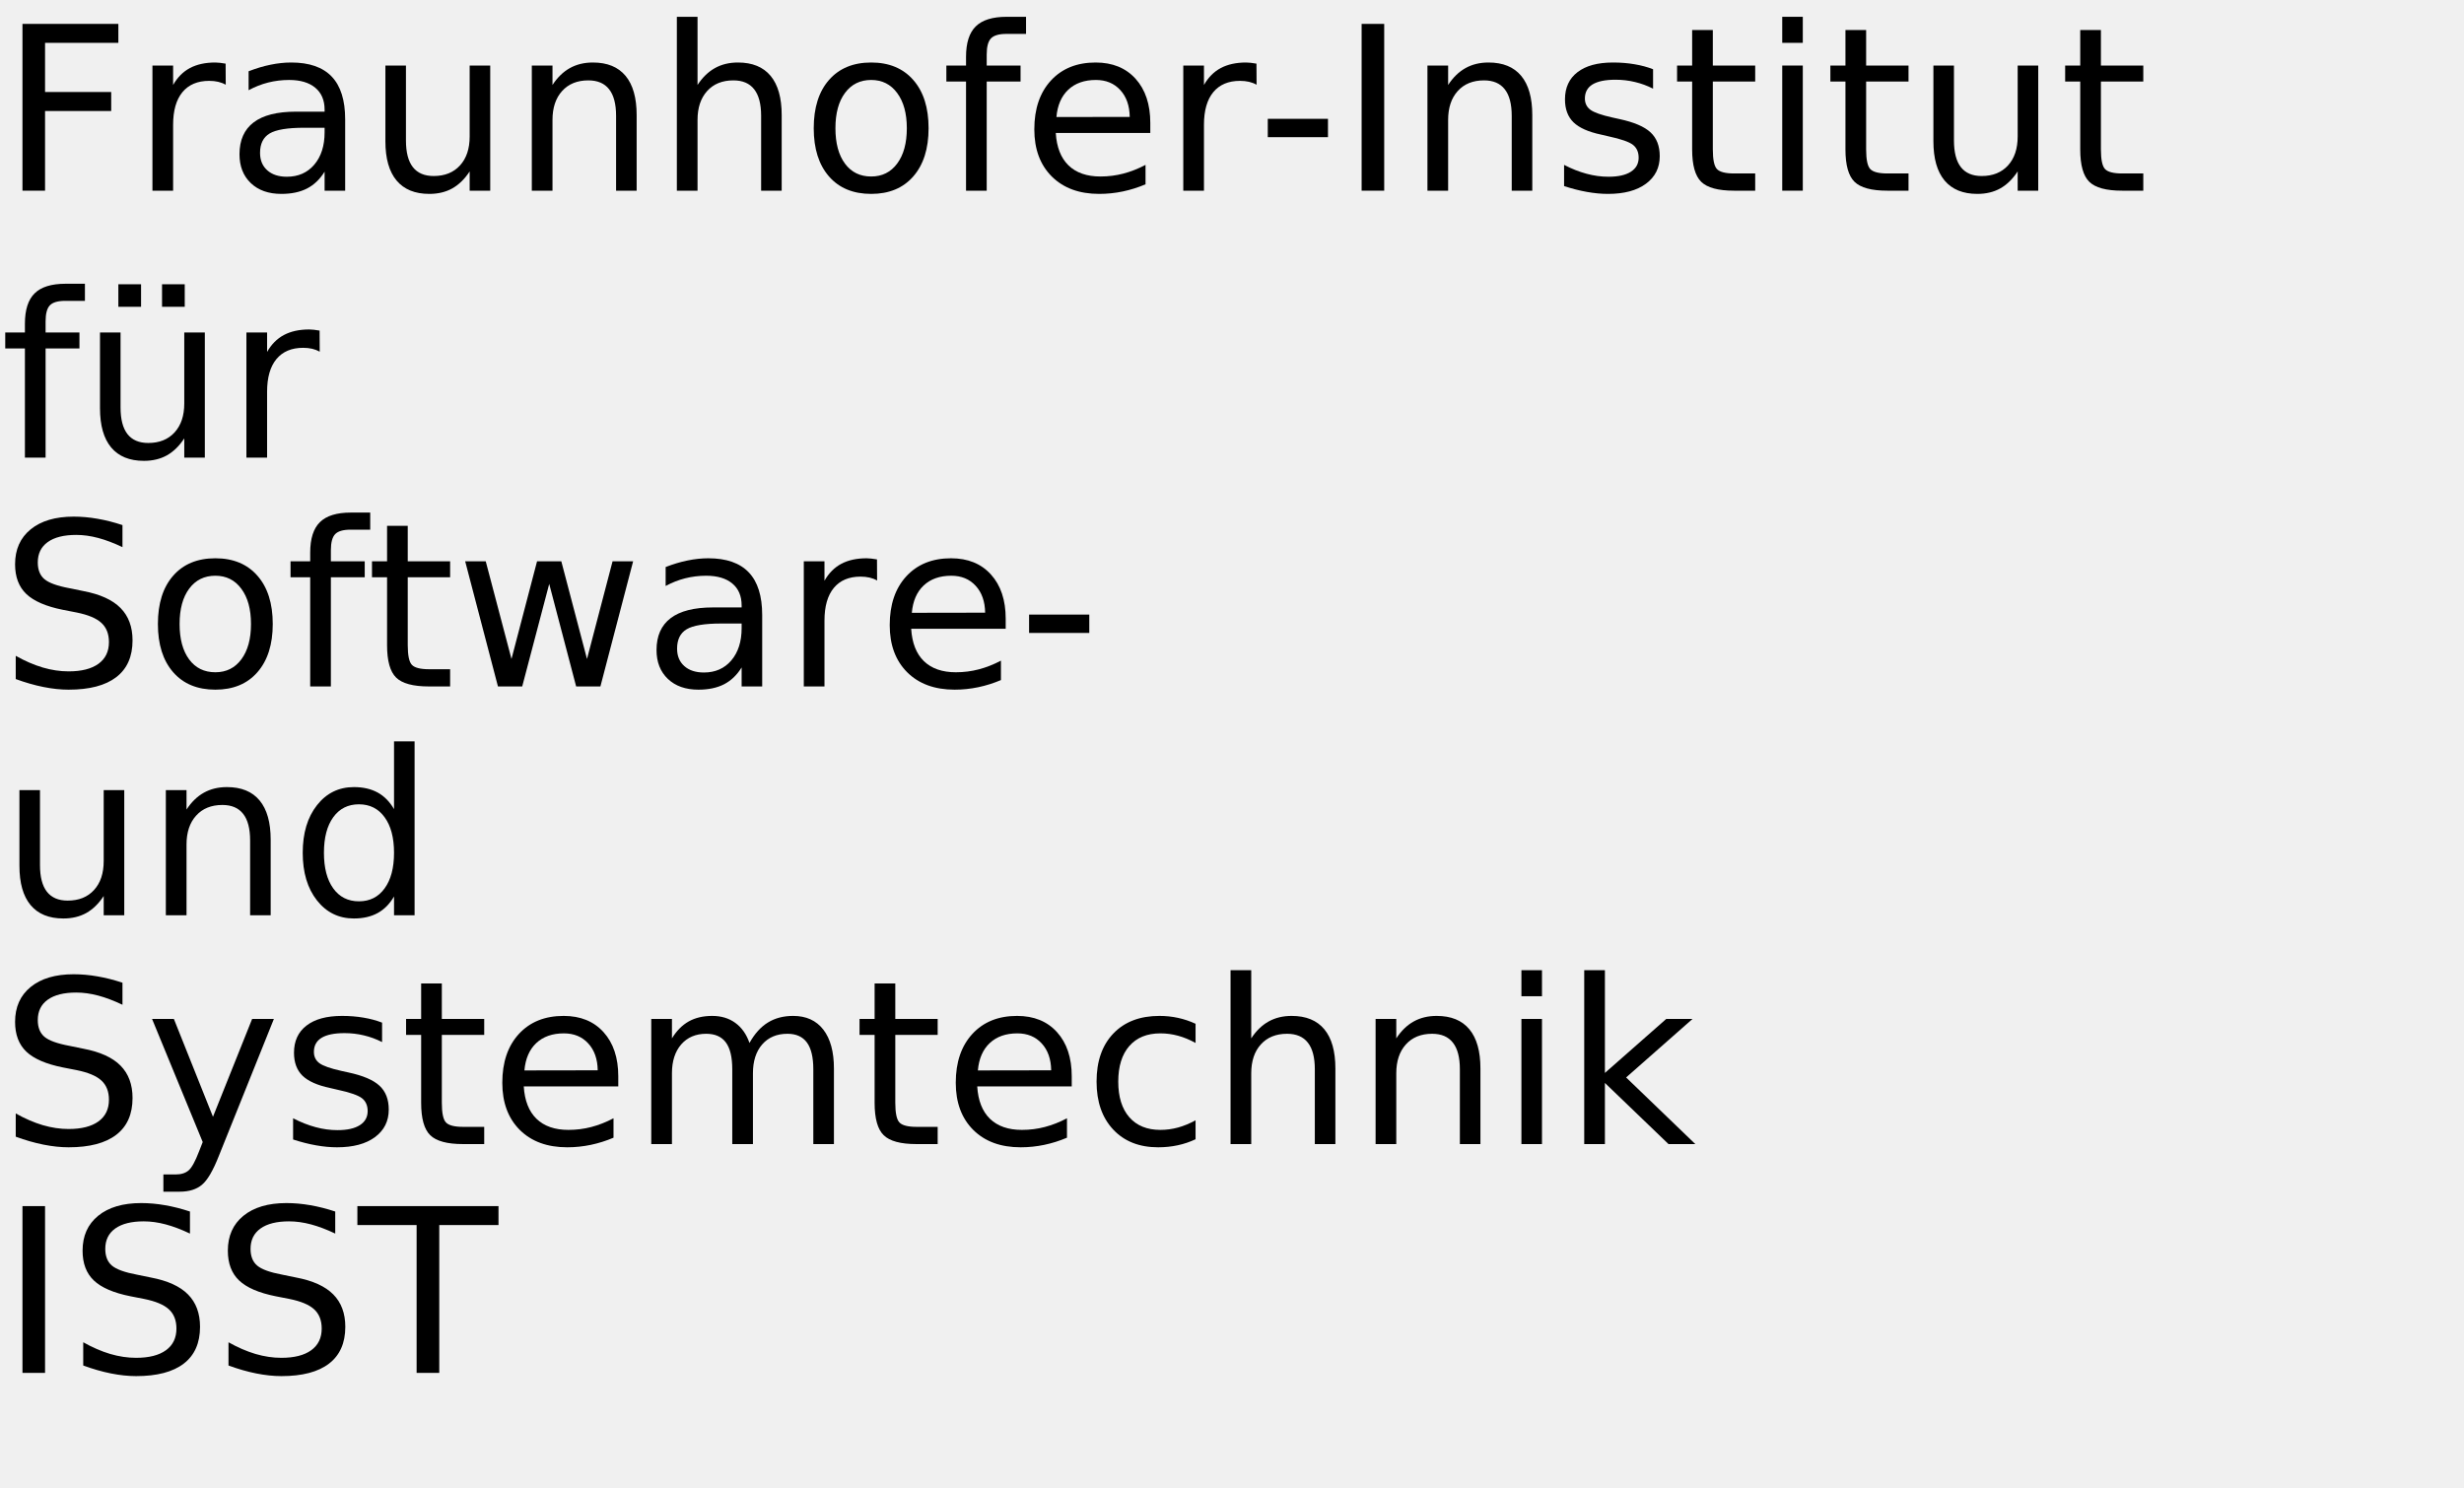
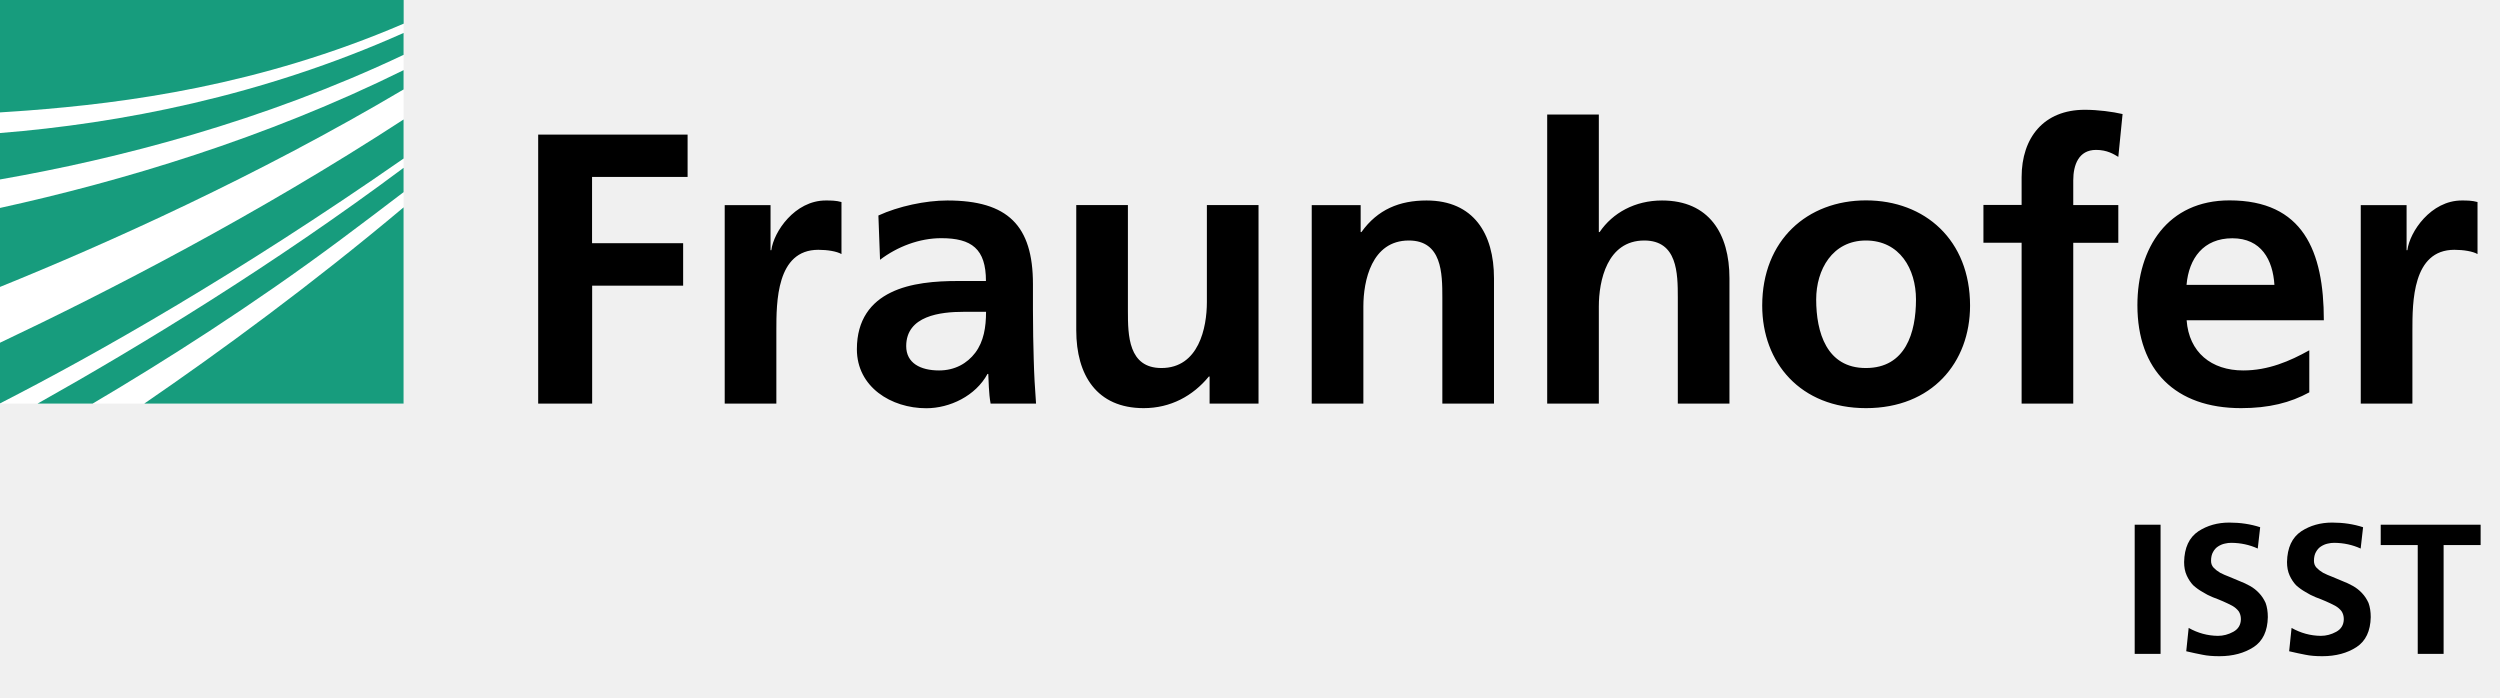
- <svg xmlns="http://www.w3.org/2000/svg" xmlns:xlink="http://www.w3.org/1999/xlink" width="646" height="390" viewBox="0 0 646 390">
-   <defs>
+ <svg xmlns="http://www.w3.org/2000/svg" version="1.1" id="Ebene_1" x="0px" y="0px" viewBox="0 0 258 72" style="enable-background:new 0 0 258 72;" xml:space="preserve">
+   <style type="text/css">
+ 	.st0{fill:#FFFFFF;}
+ 	.st1{fill:#179C7D;}
+ </style>
+   <g>
+     <rect id="Logoweiß" class="st0" width="41.65" height="41.65" />
    <g>
-       <g id="glyph-0-0">
-         <path d="M 5.891 -43.734 L 31.031 -43.734 L 31.031 -38.766 L 11.812 -38.766 L 11.812 -25.875 L 29.156 -25.875 L 29.156 -20.891 L 11.812 -20.891 L 11.812 0 L 5.891 0 Z M 5.891 -43.734 " />
-       </g>
-       <g id="glyph-0-1">
-         <path d="M 24.672 -27.781 C 24.066 -28.125 23.406 -28.379 22.688 -28.547 C 21.977 -28.711 21.191 -28.797 20.328 -28.797 C 17.285 -28.797 14.945 -27.805 13.312 -25.828 C 11.688 -23.848 10.875 -21 10.875 -17.281 L 10.875 0 L 5.453 0 L 5.453 -32.812 L 10.875 -32.812 L 10.875 -27.719 C 12 -29.707 13.469 -31.188 15.281 -32.156 C 17.102 -33.125 19.316 -33.609 21.922 -33.609 C 22.285 -33.609 22.691 -33.582 23.141 -33.531 C 23.586 -33.477 24.086 -33.406 24.641 -33.312 Z M 24.672 -27.781 " />
-       </g>
-       <g id="glyph-0-2">
-         <path d="M 20.562 -16.5 C 16.207 -16.5 13.191 -16 11.516 -15 C 9.836 -14 9 -12.301 9 -9.906 C 9 -7.988 9.629 -6.469 10.891 -5.344 C 12.148 -4.219 13.863 -3.656 16.031 -3.656 C 19.02 -3.656 21.414 -4.711 23.219 -6.828 C 25.02 -8.953 25.922 -11.773 25.922 -15.297 L 25.922 -16.5 Z M 31.312 -18.719 L 31.312 0 L 25.922 0 L 25.922 -4.984 C 24.691 -2.992 23.16 -1.523 21.328 -0.578 C 19.492 0.367 17.25 0.844 14.594 0.844 C 11.227 0.844 8.555 -0.098 6.578 -1.984 C 4.598 -3.867 3.609 -6.391 3.609 -9.547 C 3.609 -13.242 4.844 -16.031 7.312 -17.906 C 9.781 -19.781 13.469 -20.719 18.375 -20.719 L 25.922 -20.719 L 25.922 -21.234 C 25.922 -23.723 25.102 -25.645 23.469 -27 C 21.844 -28.352 19.555 -29.031 16.609 -29.031 C 14.734 -29.031 12.906 -28.805 11.125 -28.359 C 9.352 -27.91 7.645 -27.238 6 -26.344 L 6 -31.312 C 7.977 -32.082 9.895 -32.656 11.75 -33.031 C 13.602 -33.414 15.41 -33.609 17.172 -33.609 C 21.91 -33.609 25.453 -32.375 27.797 -29.906 C 30.141 -27.445 31.312 -23.719 31.312 -18.719 Z M 31.312 -18.719 " />
-       </g>
-       <g id="glyph-0-3">
-         <path d="M 5.094 -12.953 L 5.094 -32.812 L 10.484 -32.812 L 10.484 -13.156 C 10.484 -10.051 11.086 -7.723 12.297 -6.172 C 13.516 -4.617 15.332 -3.844 17.75 -3.844 C 20.664 -3.844 22.969 -4.77 24.656 -6.625 C 26.344 -8.477 27.188 -11.004 27.188 -14.203 L 27.188 -32.812 L 32.578 -32.812 L 32.578 0 L 27.188 0 L 27.188 -5.047 C 25.875 -3.047 24.352 -1.562 22.625 -0.594 C 20.906 0.363 18.898 0.844 16.609 0.844 C 12.836 0.844 9.973 -0.328 8.016 -2.672 C 6.066 -5.016 5.094 -8.441 5.094 -12.953 Z M 18.656 -33.609 Z M 18.656 -33.609 " />
-       </g>
-       <g id="glyph-0-4">
-         <path d="M 32.938 -19.812 L 32.938 0 L 27.547 0 L 27.547 -19.625 C 27.547 -22.727 26.938 -25.051 25.719 -26.594 C 24.508 -28.145 22.695 -28.922 20.281 -28.922 C 17.363 -28.922 15.066 -27.988 13.391 -26.125 C 11.711 -24.27 10.875 -21.742 10.875 -18.547 L 10.875 0 L 5.453 0 L 5.453 -32.812 L 10.875 -32.812 L 10.875 -27.719 C 12.156 -29.688 13.672 -31.16 15.422 -32.141 C 17.172 -33.117 19.188 -33.609 21.469 -33.609 C 25.238 -33.609 28.094 -32.441 30.031 -30.109 C 31.969 -27.773 32.938 -24.344 32.938 -19.812 Z M 32.938 -19.812 " />
-       </g>
-       <g id="glyph-0-5">
-         <path d="M 32.938 -19.812 L 32.938 0 L 27.547 0 L 27.547 -19.625 C 27.547 -22.727 26.938 -25.051 25.719 -26.594 C 24.508 -28.145 22.695 -28.922 20.281 -28.922 C 17.363 -28.922 15.066 -27.988 13.391 -26.125 C 11.711 -24.27 10.875 -21.742 10.875 -18.547 L 10.875 0 L 5.453 0 L 5.453 -45.594 L 10.875 -45.594 L 10.875 -27.719 C 12.156 -29.688 13.672 -31.16 15.422 -32.141 C 17.172 -33.117 19.188 -33.609 21.469 -33.609 C 25.238 -33.609 28.094 -32.441 30.031 -30.109 C 31.969 -27.773 32.938 -24.344 32.938 -19.812 Z M 32.938 -19.812 " />
-       </g>
-       <g id="glyph-0-6">
-         <path d="M 18.375 -29.031 C 15.477 -29.031 13.191 -27.898 11.516 -25.641 C 9.836 -23.391 9 -20.301 9 -16.375 C 9 -12.445 9.832 -9.352 11.5 -7.094 C 13.164 -4.844 15.457 -3.719 18.375 -3.719 C 21.238 -3.719 23.508 -4.848 25.188 -7.109 C 26.875 -9.379 27.719 -12.469 27.719 -16.375 C 27.719 -20.258 26.875 -23.336 25.188 -25.609 C 23.508 -27.891 21.238 -29.031 18.375 -29.031 Z M 18.375 -33.609 C 23.062 -33.609 26.738 -32.082 29.406 -29.031 C 32.082 -25.988 33.422 -21.77 33.422 -16.375 C 33.422 -11.008 32.082 -6.797 29.406 -3.734 C 26.738 -0.68 23.062 0.844 18.375 0.844 C 13.664 0.844 9.977 -0.68 7.312 -3.734 C 4.645 -6.797 3.312 -11.008 3.312 -16.375 C 3.312 -21.77 4.645 -25.988 7.312 -29.031 C 9.977 -32.082 13.664 -33.609 18.375 -33.609 Z M 18.375 -33.609 " />
-       </g>
-       <g id="glyph-0-7">
-         <path d="M 22.266 -45.594 L 22.266 -41.109 L 17.109 -41.109 C 15.172 -41.109 13.828 -40.719 13.078 -39.938 C 12.328 -39.156 11.953 -37.75 11.953 -35.719 L 11.953 -32.812 L 20.828 -32.812 L 20.828 -28.625 L 11.953 -28.625 L 11.953 0 L 6.531 0 L 6.531 -28.625 L 1.375 -28.625 L 1.375 -32.812 L 6.531 -32.812 L 6.531 -35.094 C 6.531 -38.75 7.379 -41.41 9.078 -43.078 C 10.773 -44.754 13.473 -45.594 17.172 -45.594 Z M 22.266 -45.594 " />
-       </g>
-       <g id="glyph-0-8">
-         <path d="M 33.719 -17.75 L 33.719 -15.125 L 8.938 -15.125 C 9.164 -11.406 10.281 -8.57 12.281 -6.625 C 14.289 -4.688 17.082 -3.719 20.656 -3.719 C 22.727 -3.719 24.734 -3.973 26.672 -4.484 C 28.617 -4.992 30.551 -5.754 32.469 -6.766 L 32.469 -1.672 C 30.531 -0.848 28.547 -0.223 26.516 0.203 C 24.484 0.629 22.422 0.844 20.328 0.844 C 15.098 0.844 10.953 -0.676 7.891 -3.719 C 4.836 -6.77 3.312 -10.891 3.312 -16.078 C 3.312 -21.453 4.758 -25.719 7.656 -28.875 C 10.562 -32.031 14.473 -33.609 19.391 -33.609 C 23.805 -33.609 27.297 -32.188 29.859 -29.344 C 32.43 -26.5 33.719 -22.633 33.719 -17.75 Z M 28.328 -19.344 C 28.285 -22.289 27.457 -24.641 25.844 -26.391 C 24.238 -28.148 22.109 -29.031 19.453 -29.031 C 16.441 -29.031 14.031 -28.18 12.219 -26.484 C 10.414 -24.785 9.379 -22.395 9.109 -19.312 Z M 28.328 -19.344 " />
-       </g>
-       <g id="glyph-0-9">
-         <path d="M 2.938 -18.844 L 18.719 -18.844 L 18.719 -14.031 L 2.938 -14.031 Z M 2.938 -18.844 " />
-       </g>
-       <g id="glyph-0-10">
-         <path d="M 5.891 -43.734 L 11.812 -43.734 L 11.812 0 L 5.891 0 Z M 5.891 -43.734 " />
-       </g>
-       <g id="glyph-0-11">
-         <path d="M 26.578 -31.844 L 26.578 -26.75 C 25.047 -27.531 23.457 -28.113 21.812 -28.5 C 20.176 -28.895 18.484 -29.094 16.734 -29.094 C 14.055 -29.094 12.047 -28.68 10.703 -27.859 C 9.367 -27.035 8.703 -25.805 8.703 -24.172 C 8.703 -22.922 9.18 -21.938 10.141 -21.219 C 11.098 -20.508 13.02 -19.832 15.906 -19.188 L 17.75 -18.781 C 21.582 -17.957 24.301 -16.797 25.906 -15.297 C 27.52 -13.805 28.328 -11.723 28.328 -9.047 C 28.328 -6.004 27.117 -3.594 24.703 -1.812 C 22.297 -0.039 18.984 0.844 14.766 0.844 C 13.004 0.844 11.172 0.672 9.266 0.328 C 7.367 -0.004 5.363 -0.516 3.25 -1.203 L 3.25 -6.766 C 5.238 -5.734 7.203 -4.957 9.141 -4.438 C 11.078 -3.914 12.992 -3.656 14.891 -3.656 C 17.422 -3.656 19.367 -4.086 20.734 -4.953 C 22.109 -5.828 22.797 -7.055 22.797 -8.641 C 22.797 -10.109 22.301 -11.234 21.312 -12.016 C 20.32 -12.797 18.16 -13.547 14.828 -14.266 L 12.953 -14.703 C 9.609 -15.41 7.191 -16.488 5.703 -17.938 C 4.223 -19.395 3.484 -21.395 3.484 -23.938 C 3.484 -27.02 4.578 -29.398 6.766 -31.078 C 8.953 -32.766 12.055 -33.609 16.078 -33.609 C 18.078 -33.609 19.953 -33.457 21.703 -33.156 C 23.461 -32.863 25.086 -32.426 26.578 -31.844 Z M 26.578 -31.844 " />
-       </g>
-       <g id="glyph-0-12">
-         <path d="M 10.984 -42.125 L 10.984 -32.812 L 22.094 -32.812 L 22.094 -28.625 L 10.984 -28.625 L 10.984 -10.812 C 10.984 -8.133 11.348 -6.414 12.078 -5.656 C 12.816 -4.895 14.305 -4.516 16.547 -4.516 L 22.094 -4.516 L 22.094 0 L 16.547 0 C 12.391 0 9.52 -0.773 7.938 -2.328 C 6.352 -3.879 5.562 -6.707 5.562 -10.812 L 5.562 -28.625 L 1.609 -28.625 L 1.609 -32.812 L 5.562 -32.812 L 5.562 -42.125 Z M 10.984 -42.125 " />
-       </g>
-       <g id="glyph-0-13">
-         <path d="M 5.656 -32.812 L 11.047 -32.812 L 11.047 0 L 5.656 0 Z M 5.656 -45.594 L 11.047 -45.594 L 11.047 -38.766 L 5.656 -38.766 Z M 5.656 -45.594 " />
-       </g>
-       <g id="glyph-0-14">
-         <path d="M 5.094 -12.953 L 5.094 -32.812 L 10.484 -32.812 L 10.484 -13.156 C 10.484 -10.051 11.086 -7.723 12.297 -6.172 C 13.516 -4.617 15.332 -3.844 17.75 -3.844 C 20.664 -3.844 22.969 -4.77 24.656 -6.625 C 26.344 -8.477 27.188 -11.004 27.188 -14.203 L 27.188 -32.812 L 32.578 -32.812 L 32.578 0 L 27.188 0 L 27.188 -5.047 C 25.875 -3.047 24.352 -1.562 22.625 -0.594 C 20.906 0.363 18.898 0.844 16.609 0.844 C 12.836 0.844 9.973 -0.328 8.016 -2.672 C 6.066 -5.016 5.094 -8.441 5.094 -12.953 Z M 18.656 -33.609 Z M 21.359 -45.469 L 27.312 -45.469 L 27.312 -39.547 L 21.359 -39.547 Z M 9.906 -45.469 L 15.859 -45.469 L 15.859 -39.547 L 9.906 -39.547 Z M 9.906 -45.469 " />
-       </g>
-       <g id="glyph-0-15">
-         <path d="M 32.109 -42.312 L 32.109 -36.531 C 29.859 -37.602 27.738 -38.406 25.75 -38.938 C 23.758 -39.469 21.836 -39.734 19.984 -39.734 C 16.754 -39.734 14.266 -39.109 12.516 -37.859 C 10.773 -36.609 9.906 -34.828 9.906 -32.516 C 9.906 -30.586 10.484 -29.129 11.641 -28.141 C 12.805 -27.148 15.008 -26.352 18.25 -25.75 L 21.828 -25.016 C 26.242 -24.18 29.5 -22.703 31.594 -20.578 C 33.695 -18.461 34.75 -15.629 34.75 -12.078 C 34.75 -7.836 33.328 -4.625 30.484 -2.438 C 27.641 -0.25 23.473 0.844 17.984 0.844 C 15.922 0.844 13.719 0.609 11.375 0.141 C 9.039 -0.328 6.625 -1.02 4.125 -1.938 L 4.125 -8.031 C 6.531 -6.676 8.883 -5.656 11.188 -4.969 C 13.5 -4.289 15.766 -3.953 17.984 -3.953 C 21.367 -3.953 23.977 -4.613 25.812 -5.938 C 27.645 -7.27 28.562 -9.164 28.562 -11.625 C 28.562 -13.781 27.898 -15.461 26.578 -16.672 C 25.266 -17.879 23.102 -18.785 20.094 -19.391 L 16.5 -20.094 C 12.082 -20.977 8.883 -22.359 6.906 -24.234 C 4.938 -26.109 3.953 -28.711 3.953 -32.047 C 3.953 -35.922 5.312 -38.969 8.031 -41.188 C 10.758 -43.414 14.52 -44.531 19.312 -44.531 C 21.363 -44.531 23.453 -44.344 25.578 -43.969 C 27.703 -43.602 29.879 -43.051 32.109 -42.312 Z M 32.109 -42.312 " />
-       </g>
-       <g id="glyph-0-16">
-         <path d="M 2.516 -32.812 L 7.906 -32.812 L 14.656 -7.203 L 21.359 -32.812 L 27.719 -32.812 L 34.453 -7.203 L 41.156 -32.812 L 46.547 -32.812 L 37.969 0 L 31.609 0 L 24.547 -26.891 L 17.469 0 L 11.109 0 Z M 2.516 -32.812 " />
-       </g>
-       <g id="glyph-0-17">
-         <path d="M 27.25 -27.828 L 27.25 -45.594 L 32.641 -45.594 L 32.641 0 L 27.25 0 L 27.25 -4.922 C 26.113 -2.973 24.68 -1.523 22.953 -0.578 C 21.223 0.367 19.148 0.844 16.734 0.844 C 12.766 0.844 9.535 -0.734 7.047 -3.891 C 4.555 -7.055 3.312 -11.219 3.312 -16.375 C 3.312 -21.531 4.555 -25.691 7.047 -28.859 C 9.535 -32.023 12.766 -33.609 16.734 -33.609 C 19.148 -33.609 21.223 -33.133 22.953 -32.188 C 24.68 -31.238 26.113 -29.785 27.25 -27.828 Z M 8.875 -16.375 C 8.875 -12.414 9.688 -9.305 11.312 -7.047 C 12.945 -4.785 15.191 -3.656 18.047 -3.656 C 20.898 -3.656 23.145 -4.785 24.781 -7.047 C 26.426 -9.305 27.25 -12.414 27.25 -16.375 C 27.25 -20.344 26.426 -23.453 24.781 -25.703 C 23.145 -27.961 20.898 -29.094 18.047 -29.094 C 15.191 -29.094 12.945 -27.961 11.312 -25.703 C 9.688 -23.453 8.875 -20.344 8.875 -16.375 Z M 8.875 -16.375 " />
-       </g>
-       <g id="glyph-0-18">
-         <path d="M 19.312 3.047 C 17.781 6.953 16.289 9.5 14.844 10.688 C 13.406 11.883 11.473 12.484 9.047 12.484 L 4.75 12.484 L 4.75 7.969 L 7.906 7.969 C 9.395 7.969 10.547 7.613 11.359 6.906 C 12.18 6.207 13.094 4.551 14.094 1.938 L 15.062 -0.531 L 1.781 -32.812 L 7.5 -32.812 L 17.75 -7.156 L 28.016 -32.812 L 33.719 -32.812 Z M 19.312 3.047 " />
-       </g>
-       <g id="glyph-0-19">
-         <path d="M 31.203 -26.516 C 32.547 -28.93 34.156 -30.719 36.031 -31.875 C 37.906 -33.031 40.113 -33.609 42.656 -33.609 C 46.07 -33.609 48.707 -32.41 50.562 -30.016 C 52.414 -27.617 53.344 -24.219 53.344 -19.812 L 53.344 0 L 47.938 0 L 47.938 -19.625 C 47.938 -22.77 47.379 -25.102 46.266 -26.625 C 45.148 -28.156 43.445 -28.922 41.156 -28.922 C 38.363 -28.922 36.156 -27.988 34.531 -26.125 C 32.914 -24.27 32.109 -21.742 32.109 -18.547 L 32.109 0 L 26.688 0 L 26.688 -19.625 C 26.688 -22.789 26.129 -25.129 25.016 -26.641 C 23.898 -28.16 22.18 -28.922 19.859 -28.922 C 17.109 -28.922 14.922 -27.988 13.297 -26.125 C 11.68 -24.258 10.875 -21.734 10.875 -18.547 L 10.875 0 L 5.453 0 L 5.453 -32.812 L 10.875 -32.812 L 10.875 -27.719 C 12.102 -29.727 13.578 -31.211 15.297 -32.172 C 17.016 -33.129 19.055 -33.609 21.422 -33.609 C 23.797 -33.609 25.816 -33 27.484 -31.781 C 29.16 -30.57 30.398 -28.816 31.203 -26.516 Z M 31.203 -26.516 " />
-       </g>
-       <g id="glyph-0-20">
-         <path d="M 29.266 -31.547 L 29.266 -26.516 C 27.742 -27.359 26.219 -27.988 24.688 -28.406 C 23.156 -28.82 21.609 -29.031 20.047 -29.031 C 16.547 -29.031 13.828 -27.922 11.891 -25.703 C 9.961 -23.492 9 -20.383 9 -16.375 C 9 -12.375 9.961 -9.266 11.891 -7.047 C 13.828 -4.828 16.547 -3.719 20.047 -3.719 C 21.609 -3.719 23.156 -3.926 24.688 -4.344 C 26.219 -4.77 27.742 -5.398 29.266 -6.234 L 29.266 -1.266 C 27.766 -0.555 26.207 -0.031 24.594 0.312 C 22.977 0.664 21.266 0.844 19.453 0.844 C 14.516 0.844 10.586 -0.707 7.672 -3.812 C 4.766 -6.914 3.312 -11.102 3.312 -16.375 C 3.312 -21.727 4.781 -25.938 7.719 -29 C 10.656 -32.07 14.688 -33.609 19.812 -33.609 C 21.469 -33.609 23.086 -33.438 24.672 -33.094 C 26.254 -32.75 27.785 -32.234 29.266 -31.547 Z M 29.266 -31.547 " />
-       </g>
-       <g id="glyph-0-21">
-         <path d="M 5.453 -45.594 L 10.875 -45.594 L 10.875 -18.656 L 26.953 -32.812 L 33.844 -32.812 L 16.438 -17.469 L 34.578 0 L 27.547 0 L 10.875 -16.031 L 10.875 0 L 5.453 0 Z M 5.453 -45.594 " />
-       </g>
-       <g id="glyph-0-22">
-         <path d="M -0.172 -43.734 L 36.828 -43.734 L 36.828 -38.766 L 21.297 -38.766 L 21.297 0 L 15.359 0 L 15.359 -38.766 L -0.172 -38.766 Z M -0.172 -43.734 " />
-       </g>
+       <path class="st1" d="M0,41.63c9.91-5.07,24.42-13.28,41.65-25.27v-4.03C26.49,22.2,11.07,30.13,0,35.37V41.63z" />
+       <path class="st1" d="M0,29.61c11.03-4.47,26.45-11.38,41.65-20.38V7.24C27.37,14.3,12.52,18.71,0,21.46V29.61z" />
+       <path class="st1" d="M41.65,41.65V21.4c-9.48,7.96-18.87,14.84-26.76,20.25H41.65z" />
+       <path class="st1" d="M9.56,41.65c7.49-4.42,16.58-10.2,25.64-16.95c2.11-1.58,4.27-3.2,6.45-4.87v-2.51    c-13.4,10-27.08,18.33-37.77,24.33H9.56z" />
+       <path class="st1" d="M0,18.52c12.18-2.13,27.09-5.97,41.65-12.86V3.4C26.97,9.96,12.29,12.74,0,13.73V18.52z" />
+       <path class="st1" d="M0,0v11.6c0.91-0.06,1.84-0.12,2.79-0.19c10.13-0.77,23.95-2.56,38.87-8.97V0H0z" />
    </g>
-   </defs>
-   <g fill="rgb(0%, 0%, 0%)" fill-opacity="1">
-     <use xlink:href="#glyph-0-0" x="0" y="50" />
-     <use xlink:href="#glyph-0-1" x="34.512" y="50" />
-     <use xlink:href="#glyph-0-2" x="59.18" y="50" />
-     <use xlink:href="#glyph-0-3" x="95.947" y="50" />
-     <use xlink:href="#glyph-0-4" x="133.975" y="50" />
-     <use xlink:href="#glyph-0-5" x="172.002" y="50" />
-     <use xlink:href="#glyph-0-6" x="210.029" y="50" />
-     <use xlink:href="#glyph-0-7" x="246.738" y="50" />
-     <use xlink:href="#glyph-0-8" x="267.861" y="50" />
-     <use xlink:href="#glyph-0-1" x="304.775" y="50" />
-     <use xlink:href="#glyph-0-9" x="329.443" y="50" />
-     <use xlink:href="#glyph-0-10" x="351.094" y="50" />
-     <use xlink:href="#glyph-0-4" x="368.789" y="50" />
-     <use xlink:href="#glyph-0-11" x="406.816" y="50" />
-     <use xlink:href="#glyph-0-12" x="438.076" y="50" />
-     <use xlink:href="#glyph-0-13" x="461.602" y="50" />
-     <use xlink:href="#glyph-0-12" x="478.271" y="50" />
-     <use xlink:href="#glyph-0-3" x="501.797" y="50" />
-     <use xlink:href="#glyph-0-12" x="539.824" y="50" />
-   </g>
-   <g fill="rgb(0%, 0%, 0%)" fill-opacity="1">
-     <use xlink:href="#glyph-0-7" x="0" y="120" />
-     <use xlink:href="#glyph-0-14" x="21.123" y="120" />
-     <use xlink:href="#glyph-0-1" x="59.15" y="120" />
-   </g>
-   <g fill="rgb(0%, 0%, 0%)" fill-opacity="1">
-     <use xlink:href="#glyph-0-15" x="0" y="180" />
-     <use xlink:href="#glyph-0-6" x="38.086" y="180" />
-     <use xlink:href="#glyph-0-7" x="74.795" y="180" />
-     <use xlink:href="#glyph-0-12" x="95.918" y="180" />
-     <use xlink:href="#glyph-0-16" x="119.443" y="180" />
-     <use xlink:href="#glyph-0-2" x="168.516" y="180" />
-     <use xlink:href="#glyph-0-1" x="205.283" y="180" />
-     <use xlink:href="#glyph-0-8" x="229.951" y="180" />
-     <use xlink:href="#glyph-0-9" x="266.865" y="180" />
-   </g>
-   <g fill="rgb(0%, 0%, 0%)" fill-opacity="1">
-     <use xlink:href="#glyph-0-3" x="0" y="240" />
-     <use xlink:href="#glyph-0-4" x="38.027" y="240" />
-     <use xlink:href="#glyph-0-17" x="76.055" y="240" />
-   </g>
-   <g fill="rgb(0%, 0%, 0%)" fill-opacity="1">
-     <use xlink:href="#glyph-0-15" x="0" y="300" />
-     <use xlink:href="#glyph-0-18" x="38.086" y="300" />
-     <use xlink:href="#glyph-0-11" x="73.594" y="300" />
-     <use xlink:href="#glyph-0-12" x="104.854" y="300" />
-     <use xlink:href="#glyph-0-8" x="128.379" y="300" />
-     <use xlink:href="#glyph-0-19" x="165.293" y="300" />
-     <use xlink:href="#glyph-0-12" x="223.74" y="300" />
-     <use xlink:href="#glyph-0-8" x="247.266" y="300" />
-     <use xlink:href="#glyph-0-20" x="284.18" y="300" />
-     <use xlink:href="#glyph-0-5" x="317.168" y="300" />
-     <use xlink:href="#glyph-0-4" x="355.195" y="300" />
-     <use xlink:href="#glyph-0-13" x="393.223" y="300" />
-     <use xlink:href="#glyph-0-21" x="409.893" y="300" />
-   </g>
-   <g fill="rgb(0%, 0%, 0%)" fill-opacity="1">
-     <use xlink:href="#glyph-0-10" x="0" y="360" />
-     <use xlink:href="#glyph-0-15" x="17.695" y="360" />
-     <use xlink:href="#glyph-0-15" x="55.781" y="360" />
-     <use xlink:href="#glyph-0-22" x="93.867" y="360" />
+     <g>
+       <path d="M243.63,41.65h5.33v-7.52c0-2.94,0-8.35,4.33-8.35c0.96,0,1.91,0.16,2.39,0.44v-5.37c-0.56-0.16-1.12-0.16-1.63-0.16    c-3.18,0-5.37,3.23-5.61,5.13h-0.08v-4.65h-4.73V41.65z M238.3,36.16c-1.99,1.11-4.21,2.07-6.8,2.07c-3.29,0-5.6-1.87-5.84-5.18    h14.16c0-7.16-2.15-12.37-9.74-12.37c-6.36,0-9.5,4.89-9.5,10.82c0,6.72,3.93,10.62,10.7,10.62c2.87,0,5.09-0.56,7.04-1.63V36.16z     M225.65,29.4c0.24-2.75,1.75-4.81,4.73-4.81c2.99,0,4.18,2.23,4.34,4.81H225.65z M208.63,41.65h5.33V25.06h4.65v-3.9h-4.65v-2.55    c0-1.59,0.56-3.14,2.35-3.14c1.15,0,1.83,0.44,2.3,0.72l0.44-4.42c-1.03-0.24-2.54-0.44-3.9-0.44c-4.22,0-6.52,2.86-6.52,6.96    v2.86h-3.94v3.9h3.94V41.65z M187.43,30.9c0-3.06,1.67-6.08,5.13-6.08c3.5,0,5.17,2.95,5.17,6.08c0,3.43-1.07,7.08-5.17,7.08    C188.5,37.99,187.43,34.29,187.43,30.9 M181.86,31.54c0,5.88,3.94,10.58,10.71,10.58c6.8,0,10.74-4.7,10.74-10.58    c0-6.76-4.65-10.86-10.74-10.86C186.52,20.68,181.86,24.78,181.86,31.54 M159.67,41.65H165V31.62c0-2.62,0.84-6.8,4.69-6.8    c3.42,0,3.46,3.38,3.46,5.89v10.94h5.33V28.72c0-4.61-2.11-8.03-6.96-8.03c-2.78,0-5.09,1.27-6.44,3.26H165V11.82h-5.33V41.65z     M135.37,41.65h5.33V31.62c0-2.62,0.84-6.8,4.69-6.8c3.42,0,3.46,3.38,3.46,5.89v10.94h5.33V28.72c0-4.61-2.11-8.03-6.96-8.03    c-2.78,0-5.05,0.92-6.72,3.26h-0.08v-2.78h-5.05V41.65z M129.88,21.16h-5.33v10.02c0,2.62-0.83,6.8-4.69,6.8    c-3.42,0-3.46-3.38-3.46-5.89V21.16h-5.33v12.93c0,4.61,2.11,8.03,6.96,8.03c2.78,0,5.09-1.27,6.72-3.26h0.08v2.79h5.05V21.16z     M93.52,35.72c0-3.14,3.54-3.54,5.93-3.54h2.31c0,1.59-0.24,3.06-1.11,4.22c-0.84,1.11-2.11,1.83-3.74,1.83    C94.99,38.23,93.52,37.47,93.52,35.72 M90.82,26.81c1.79-1.36,4.06-2.23,6.32-2.23c3.14,0,4.61,1.11,4.61,4.42h-2.94    c-2.23,0-4.85,0.19-6.88,1.19c-2.03,0.99-3.5,2.78-3.5,5.85c0,3.9,3.54,6.09,7.16,6.09c2.43,0,5.09-1.27,6.32-3.54h0.08    c0.04,0.63,0.04,1.98,0.24,3.06h4.69c-0.12-1.59-0.2-3.03-0.24-4.57c-0.04-1.51-0.08-3.06-0.08-5.13v-2.63    c0-6.04-2.59-8.63-8.83-8.63c-2.27,0-5.05,0.6-7.12,1.55L90.82,26.81z M74.79,41.65h5.33v-7.52c0-2.94,0-8.35,4.33-8.35    c0.96,0,1.91,0.16,2.39,0.44v-5.37c-0.56-0.16-1.11-0.16-1.63-0.16c-3.18,0-5.37,3.23-5.61,5.13h-0.08v-4.65h-4.73V41.65z     M55.54,41.65h5.57V29.48h9.39V25.1H61.1v-6.84h9.86v-4.37H55.54V41.65z" />
+     </g>
+     <g>
+       <path d="M220.3,54.15h2.67v13.33h-2.67V54.15z" />
+       <path d="M230.29,56.02c-0.23,0-0.46,0.02-0.69,0.08c-0.24,0.05-0.47,0.15-0.69,0.29c-0.21,0.13-0.38,0.32-0.52,0.57    c-0.14,0.24-0.21,0.55-0.21,0.92c0,0.28,0.09,0.52,0.27,0.71c0.18,0.19,0.4,0.36,0.67,0.52c0.29,0.15,0.61,0.29,0.96,0.42    c0.33,0.14,0.68,0.29,1.05,0.44c0.37,0.14,0.73,0.31,1.07,0.5c0.36,0.2,0.67,0.45,0.94,0.74c0.27,0.28,0.49,0.62,0.67,1.01    c0.15,0.41,0.23,0.9,0.23,1.47c-0.03,1.44-0.52,2.47-1.47,3.09c-0.96,0.62-2.13,0.94-3.53,0.94c-0.69,0-1.27-0.05-1.74-0.15    c-0.48-0.09-1.04-0.21-1.68-0.36l0.25-2.41c0.94,0.53,1.95,0.81,3.02,0.82c0.55,0,1.08-0.14,1.59-0.42    c0.51-0.28,0.77-0.71,0.78-1.3c0-0.32-0.08-0.59-0.23-0.82c-0.18-0.23-0.4-0.42-0.67-0.57c-0.59-0.31-1.25-0.6-2.01-0.88    c-0.37-0.15-0.72-0.33-1.05-0.54c-0.34-0.19-0.66-0.42-0.96-0.69c-0.27-0.28-0.49-0.62-0.67-1.01c-0.18-0.39-0.27-0.86-0.27-1.39    c0.03-1.48,0.52-2.53,1.47-3.17c0.92-0.6,1.98-0.9,3.19-0.9c1.15,0,2.21,0.16,3.19,0.48l-0.25,2.2    C232.15,56.22,231.24,56.03,230.29,56.02z" />
+       <path d="M240.91,56.02c-0.23,0-0.46,0.02-0.69,0.08c-0.24,0.05-0.47,0.15-0.69,0.29c-0.21,0.13-0.38,0.32-0.52,0.57    c-0.14,0.24-0.21,0.55-0.21,0.92c0,0.28,0.09,0.52,0.27,0.71c0.18,0.19,0.4,0.36,0.67,0.52c0.29,0.15,0.61,0.29,0.96,0.42    c0.33,0.14,0.68,0.29,1.05,0.44c0.37,0.14,0.73,0.31,1.07,0.5c0.36,0.2,0.67,0.45,0.94,0.74c0.27,0.28,0.49,0.62,0.67,1.01    c0.15,0.41,0.23,0.9,0.23,1.47c-0.03,1.44-0.52,2.47-1.47,3.09s-2.13,0.94-3.53,0.94c-0.69,0-1.27-0.05-1.74-0.15    c-0.48-0.09-1.04-0.21-1.68-0.36l0.25-2.41c0.94,0.53,1.95,0.81,3.02,0.82c0.55,0,1.08-0.14,1.59-0.42    c0.51-0.28,0.77-0.71,0.78-1.3c0-0.32-0.08-0.59-0.23-0.82c-0.18-0.23-0.4-0.42-0.67-0.57c-0.59-0.31-1.25-0.6-2.01-0.88    c-0.37-0.15-0.72-0.33-1.05-0.54c-0.34-0.19-0.66-0.42-0.96-0.69c-0.27-0.28-0.49-0.62-0.67-1.01c-0.18-0.39-0.27-0.86-0.27-1.39    c0.03-1.48,0.52-2.53,1.47-3.17c0.92-0.6,1.98-0.9,3.19-0.9c1.15,0,2.21,0.16,3.19,0.48l-0.25,2.2    C242.77,56.22,241.86,56.03,240.91,56.02z" />
+       <path d="M249.51,56.25h-3.82v-2.1H256v2.1h-3.82v11.23h-2.67V56.25z" />
+     </g>
  </g>
</svg>
